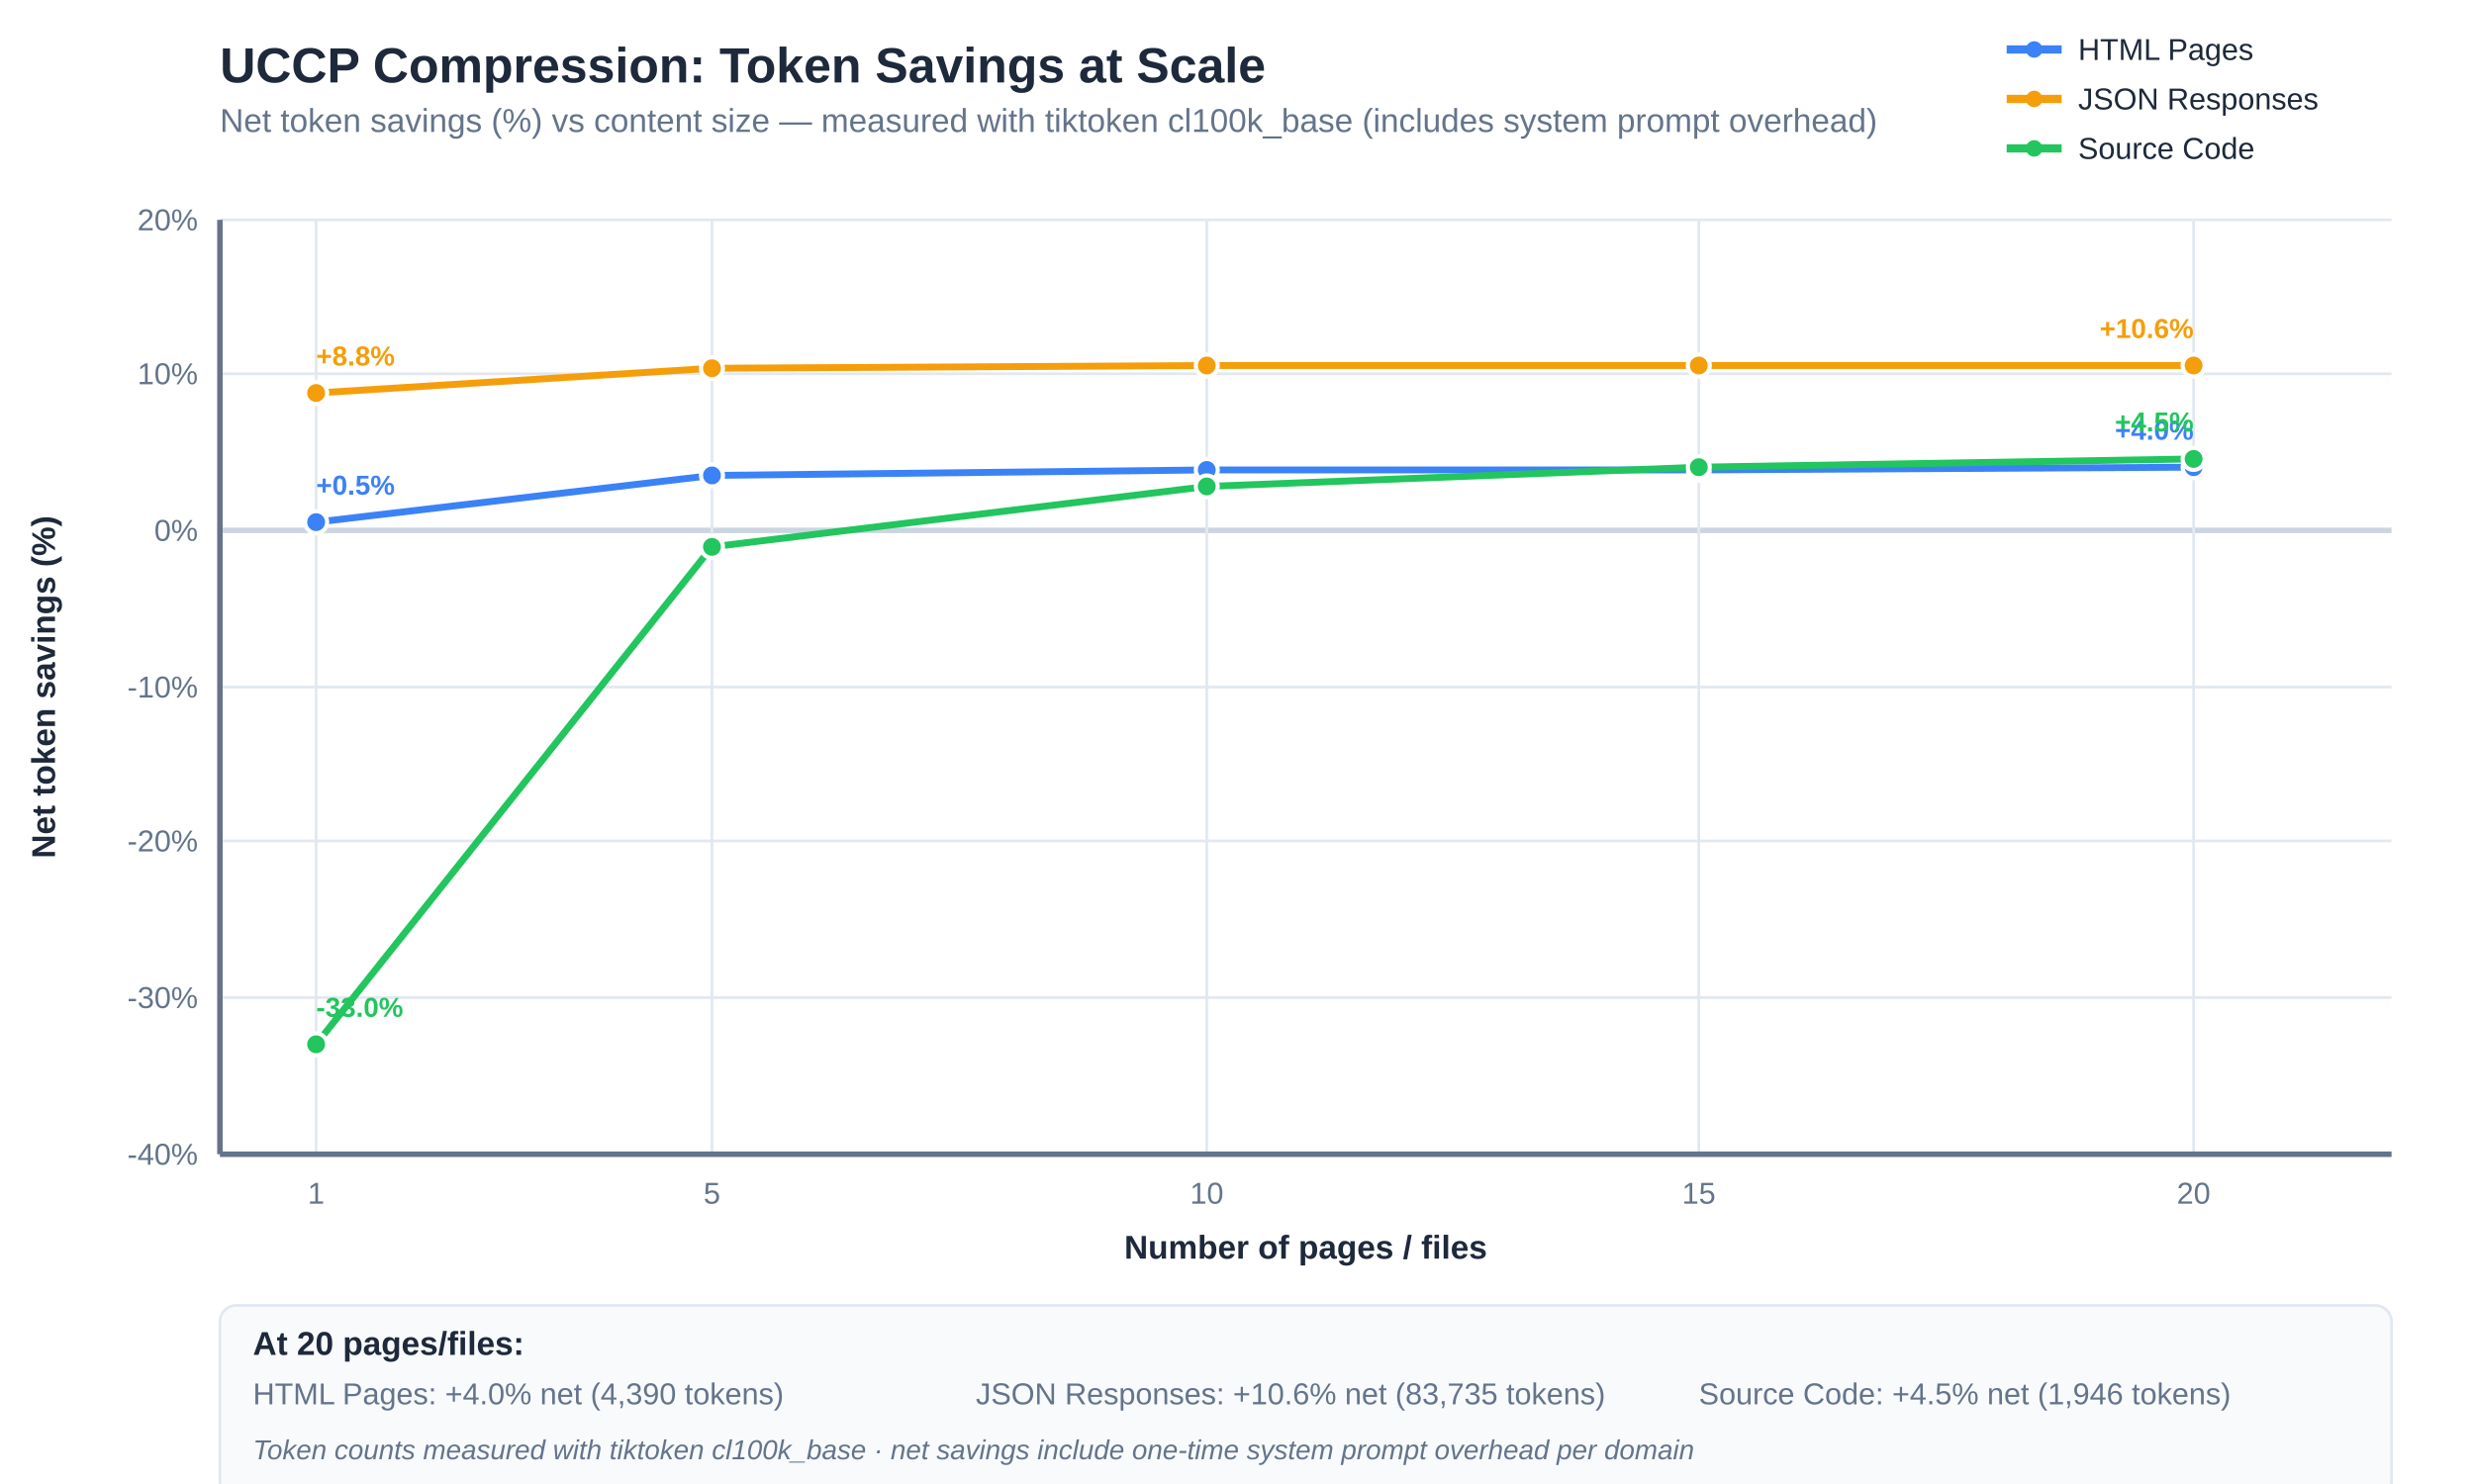
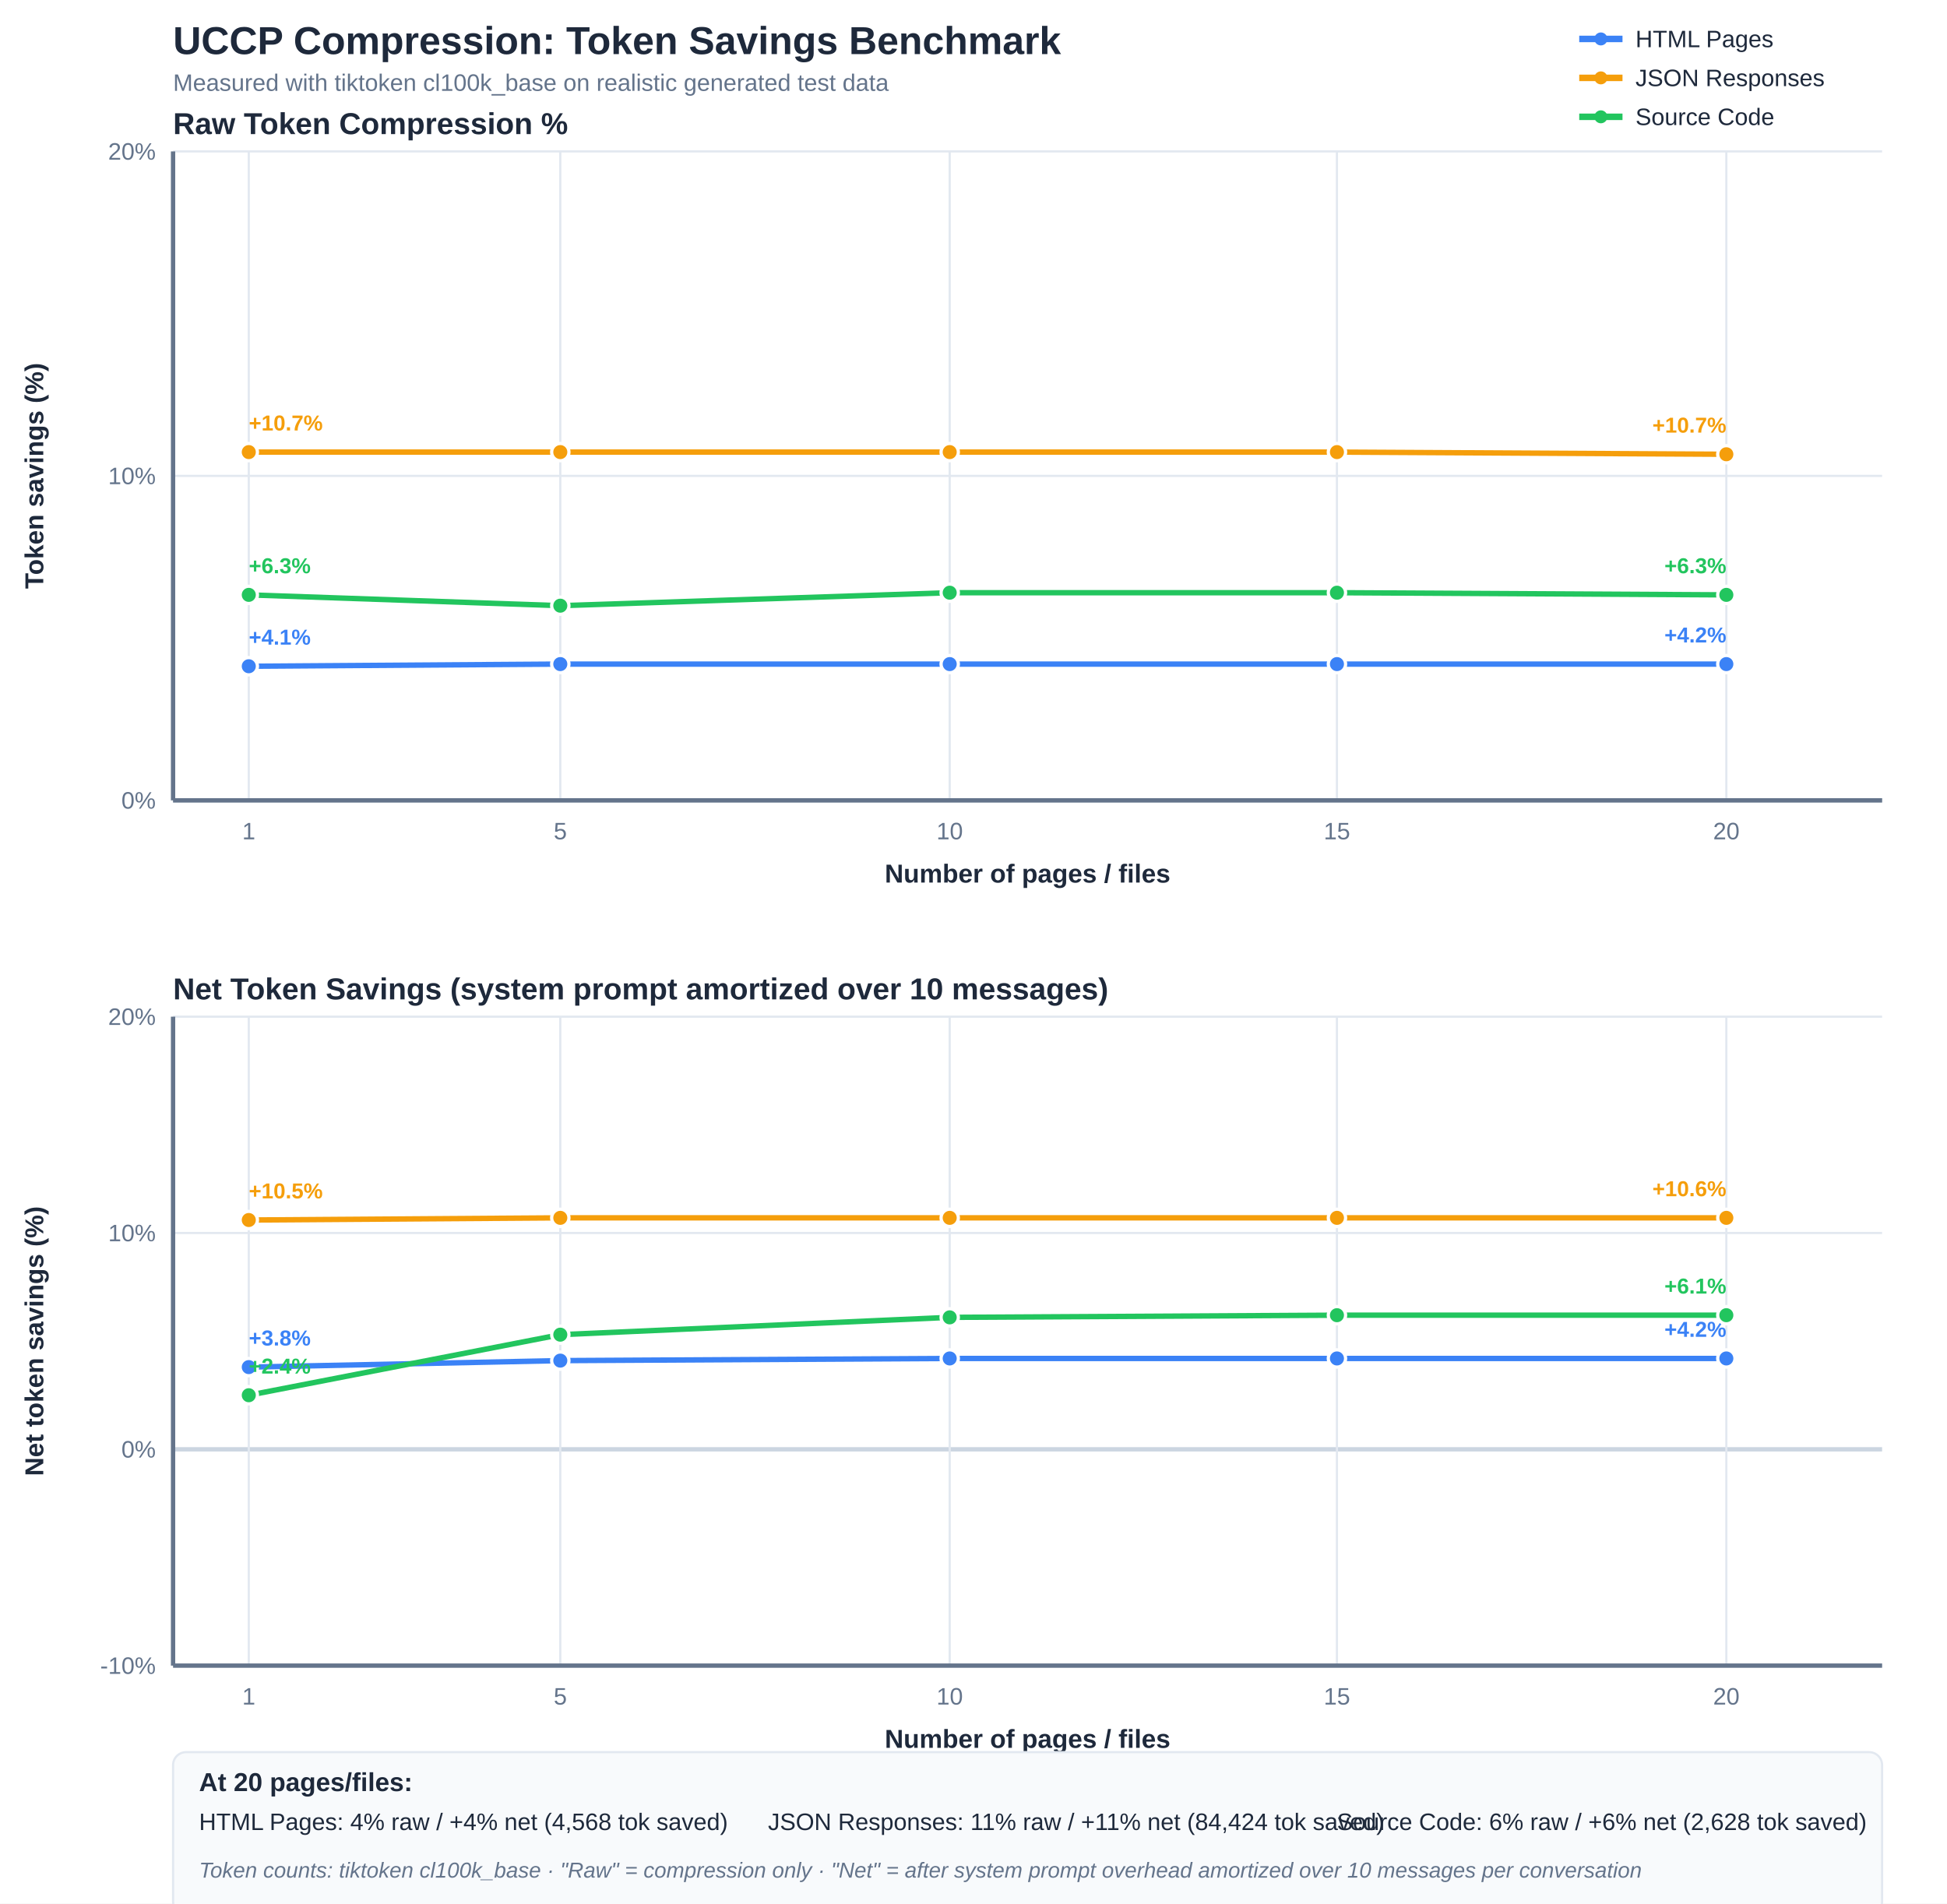
- <svg xmlns="http://www.w3.org/2000/svg" width="900" height="540" viewBox="0 0 900 540">
-   <rect width="900" height="540" fill="#ffffff" />
+ <svg xmlns="http://www.w3.org/2000/svg" width="900" height="880" viewBox="0 0 900 880">
+   <rect width="900" height="880" fill="#ffffff" />
  <style>
    .title { font-family: Arial, Helvetica, sans-serif; font-size: 18px; font-weight: bold; fill: #1e293b; }
-     .subtitle { font-family: Arial, Helvetica, sans-serif; font-size: 12px; fill: #64748b; }
+     .chart-title { font-family: Arial, Helvetica, sans-serif; font-size: 14px; font-weight: bold; fill: #1e293b; }
+     .subtitle { font-family: Arial, Helvetica, sans-serif; font-size: 11px; fill: #64748b; }
    .axis-label { font-family: Arial, Helvetica, sans-serif; font-size: 11px; fill: #64748b; }
    .axis-title { font-family: Arial, Helvetica, sans-serif; font-size: 12px; fill: #1e293b; font-weight: bold; }
    .legend-text { font-family: Arial, Helvetica, sans-serif; font-size: 11px; fill: #1e293b; }
    .note { font-family: Arial, Helvetica, sans-serif; font-size: 10px; fill: #64748b; font-style: italic; }
    .data-label { font-family: Arial, Helvetica, sans-serif; font-size: 10px; font-weight: bold; }
+     .summary-title { font-family: Arial, Helvetica, sans-serif; font-size: 12px; font-weight: bold; fill: #1e293b; }
+     .summary-text { font-family: Arial, Helvetica, sans-serif; font-size: 11px; fill: #1e293b; }
  </style>
-   <text x="80" y="30" class="title">UCCP Compression: Token Savings at Scale</text>
-   <text x="80" y="48" class="subtitle">Net token savings (%) vs content size — measured with tiktoken cl100k_base (includes system prompt overhead)</text>
+   <text x="80" y="25" class="title">UCCP Compression: Token Savings Benchmark</text>
+   <text x="80" y="42" class="subtitle">Measured with tiktoken cl100k_base on realistic generated test data</text>
  <line x1="730" y1="18" x2="750" y2="18" stroke="#3b82f6" stroke-width="3" />
  <circle cx="740" cy="18" r="3" fill="#3b82f6" />
  <text x="756" y="18" class="legend-text" dominant-baseline="central">HTML Pages</text>
  <line x1="730" y1="36" x2="750" y2="36" stroke="#f59e0b" stroke-width="3" />
  <circle cx="740" cy="36" r="3" fill="#f59e0b" />
  <text x="756" y="36" class="legend-text" dominant-baseline="central">JSON Responses</text>
  <line x1="730" y1="54" x2="750" y2="54" stroke="#22c55e" stroke-width="3" />
  <circle cx="740" cy="54" r="3" fill="#22c55e" />
  <text x="756" y="54" class="legend-text" dominant-baseline="central">Source Code</text>
-   <line x1="80" y1="420" x2="870" y2="420" stroke="#e2e8f0" stroke-width="1" />
-   <text x="72" y="420" class="axis-label" text-anchor="end" dominant-baseline="central">-40%</text>
-   <line x1="80" y1="363" x2="870" y2="363" stroke="#e2e8f0" stroke-width="1" />
-   <text x="72" y="363" class="axis-label" text-anchor="end" dominant-baseline="central">-30%</text>
-   <line x1="80" y1="306" x2="870" y2="306" stroke="#e2e8f0" stroke-width="1" />
-   <text x="72" y="306" class="axis-label" text-anchor="end" dominant-baseline="central">-20%</text>
-   <line x1="80" y1="250" x2="870" y2="250" stroke="#e2e8f0" stroke-width="1" />
-   <text x="72" y="250" class="axis-label" text-anchor="end" dominant-baseline="central">-10%</text>
-   <line x1="80" y1="193" x2="870" y2="193" stroke="#cbd5e1" stroke-width="2" />
-   <text x="72" y="193" class="axis-label" text-anchor="end" dominant-baseline="central">0%</text>
-   <line x1="80" y1="136" x2="870" y2="136" stroke="#e2e8f0" stroke-width="1" />
-   <text x="72" y="136" class="axis-label" text-anchor="end" dominant-baseline="central">10%</text>
-   <line x1="80" y1="80" x2="870" y2="80" stroke="#e2e8f0" stroke-width="1" />
-   <text x="72" y="80" class="axis-label" text-anchor="end" dominant-baseline="central">20%</text>
-   <line x1="115" y1="80" x2="115" y2="420" stroke="#e2e8f0" stroke-width="1" />
-   <text x="115" y="438" class="axis-label" text-anchor="middle">1</text>
-   <line x1="259" y1="80" x2="259" y2="420" stroke="#e2e8f0" stroke-width="1" />
-   <text x="259" y="438" class="axis-label" text-anchor="middle">5</text>
-   <line x1="439" y1="80" x2="439" y2="420" stroke="#e2e8f0" stroke-width="1" />
-   <text x="439" y="438" class="axis-label" text-anchor="middle">10</text>
-   <line x1="618" y1="80" x2="618" y2="420" stroke="#e2e8f0" stroke-width="1" />
-   <text x="618" y="438" class="axis-label" text-anchor="middle">15</text>
-   <line x1="798" y1="80" x2="798" y2="420" stroke="#e2e8f0" stroke-width="1" />
-   <text x="798" y="438" class="axis-label" text-anchor="middle">20</text>
-   <text x="475" y="458" class="axis-title" text-anchor="middle">Number of pages / files</text>
-   <text x="20" y="250" class="axis-title" text-anchor="middle" transform="rotate(-90 20 250)">Net token savings (%)</text>
-   <line x1="80" y1="80" x2="80" y2="420" stroke="#64748b" stroke-width="2" />
-   <line x1="80" y1="420" x2="870" y2="420" stroke="#64748b" stroke-width="2" />
-   <polyline points="115,190 259,173 439,171 618,171 798,170" fill="none" stroke="#3b82f6" stroke-width="2.5" stroke-linejoin="round" />
-   <circle cx="115" cy="190" r="4" fill="#3b82f6" stroke="white" stroke-width="1.5" />
-   <text x="115" y="180" class="data-label" fill="#3b82f6" text-anchor="start">+0.5%</text>
-   <circle cx="259" cy="173" r="4" fill="#3b82f6" stroke="white" stroke-width="1.5" />
-   <circle cx="439" cy="171" r="4" fill="#3b82f6" stroke="white" stroke-width="1.5" />
-   <circle cx="618" cy="171" r="4" fill="#3b82f6" stroke="white" stroke-width="1.5" />
-   <circle cx="798" cy="170" r="4" fill="#3b82f6" stroke="white" stroke-width="1.5" />
-   <text x="798" y="160" class="data-label" fill="#3b82f6" text-anchor="end">+4.0%</text>
-   <polyline points="115,143 259,134 439,133 618,133 798,133" fill="none" stroke="#f59e0b" stroke-width="2.5" stroke-linejoin="round" />
-   <circle cx="115" cy="143" r="4" fill="#f59e0b" stroke="white" stroke-width="1.5" />
-   <text x="115" y="133" class="data-label" fill="#f59e0b" text-anchor="start">+8.8%</text>
-   <circle cx="259" cy="134" r="4" fill="#f59e0b" stroke="white" stroke-width="1.5" />
-   <circle cx="439" cy="133" r="4" fill="#f59e0b" stroke="white" stroke-width="1.5" />
-   <circle cx="618" cy="133" r="4" fill="#f59e0b" stroke="white" stroke-width="1.5" />
-   <circle cx="798" cy="133" r="4" fill="#f59e0b" stroke="white" stroke-width="1.5" />
-   <text x="798" y="123" class="data-label" fill="#f59e0b" text-anchor="end">+10.6%</text>
-   <polyline points="115,380 259,199 439,177 618,170 798,167" fill="none" stroke="#22c55e" stroke-width="2.5" stroke-linejoin="round" />
-   <circle cx="115" cy="380" r="4" fill="#22c55e" stroke="white" stroke-width="1.5" />
-   <text x="115" y="370" class="data-label" fill="#22c55e" text-anchor="start">-33.0%</text>
-   <circle cx="259" cy="199" r="4" fill="#22c55e" stroke="white" stroke-width="1.5" />
-   <circle cx="439" cy="177" r="4" fill="#22c55e" stroke="white" stroke-width="1.5" />
-   <circle cx="618" cy="170" r="4" fill="#22c55e" stroke="white" stroke-width="1.5" />
-   <circle cx="798" cy="167" r="4" fill="#22c55e" stroke="white" stroke-width="1.5" />
-   <text x="798" y="157" class="data-label" fill="#22c55e" text-anchor="end">+4.5%</text>
-   <rect x="80" y="475" width="790" height="70" rx="6" fill="#f8fafc" stroke="#e2e8f0" stroke-width="1" />
-   <text x="92" y="493" class="axis-title">At 20 pages/files:</text>
-   <text x="92" y="511" class="axis-label" fill="#3b82f6">HTML Pages: +4.0% net (4,390 tokens)</text>
-   <text x="355" y="511" class="axis-label" fill="#f59e0b">JSON Responses: +10.6% net (83,735 tokens)</text>
-   <text x="618" y="511" class="axis-label" fill="#22c55e">Source Code: +4.5% net (1,946 tokens)</text>
-   <text x="92" y="531" class="note">Token counts measured with tiktoken cl100k_base · net savings include one-time system prompt overhead per domain</text>
+   <text x="80" y="62" class="chart-title">Raw Token Compression %</text>
+   <line x1="80" y1="370" x2="870" y2="370" stroke="#cbd5e1" stroke-width="2" />
+   <text x="72" y="370" class="axis-label" text-anchor="end" dominant-baseline="central">0%</text>
+   <line x1="80" y1="220" x2="870" y2="220" stroke="#e2e8f0" stroke-width="1" />
+   <text x="72" y="220" class="axis-label" text-anchor="end" dominant-baseline="central">10%</text>
+   <line x1="80" y1="70" x2="870" y2="70" stroke="#e2e8f0" stroke-width="1" />
+   <text x="72" y="70" class="axis-label" text-anchor="end" dominant-baseline="central">20%</text>
+   <line x1="115" y1="70" x2="115" y2="370" stroke="#e2e8f0" stroke-width="1" />
+   <text x="115" y="388" class="axis-label" text-anchor="middle">1</text>
+   <line x1="259" y1="70" x2="259" y2="370" stroke="#e2e8f0" stroke-width="1" />
+   <text x="259" y="388" class="axis-label" text-anchor="middle">5</text>
+   <line x1="439" y1="70" x2="439" y2="370" stroke="#e2e8f0" stroke-width="1" />
+   <text x="439" y="388" class="axis-label" text-anchor="middle">10</text>
+   <line x1="618" y1="70" x2="618" y2="370" stroke="#e2e8f0" stroke-width="1" />
+   <text x="618" y="388" class="axis-label" text-anchor="middle">15</text>
+   <line x1="798" y1="70" x2="798" y2="370" stroke="#e2e8f0" stroke-width="1" />
+   <text x="798" y="388" class="axis-label" text-anchor="middle">20</text>
+   <text x="475" y="408" class="axis-title" text-anchor="middle">Number of pages / files</text>
+   <text x="20" y="220" class="axis-title" text-anchor="middle" transform="rotate(-90 20 220)">Token savings (%)</text>
+   <line x1="80" y1="70" x2="80" y2="370" stroke="#64748b" stroke-width="2" />
+   <line x1="80" y1="370" x2="870" y2="370" stroke="#64748b" stroke-width="2" />
+   <polyline points="115,308 259,307 439,307 618,307 798,307" fill="none" stroke="#3b82f6" stroke-width="2.5" stroke-linejoin="round" />
+   <circle cx="115" cy="308" r="4" fill="#3b82f6" stroke="white" stroke-width="1.5" />
+   <text x="115" y="298" class="data-label" fill="#3b82f6" text-anchor="start">+4.1%</text>
+   <circle cx="259" cy="307" r="4" fill="#3b82f6" stroke="white" stroke-width="1.5" />
+   <circle cx="439" cy="307" r="4" fill="#3b82f6" stroke="white" stroke-width="1.5" />
+   <circle cx="618" cy="307" r="4" fill="#3b82f6" stroke="white" stroke-width="1.5" />
+   <circle cx="798" cy="307" r="4" fill="#3b82f6" stroke="white" stroke-width="1.5" />
+   <text x="798" y="297" class="data-label" fill="#3b82f6" text-anchor="end">+4.2%</text>
+   <polyline points="115,209 259,209 439,209 618,209 798,210" fill="none" stroke="#f59e0b" stroke-width="2.5" stroke-linejoin="round" />
+   <circle cx="115" cy="209" r="4" fill="#f59e0b" stroke="white" stroke-width="1.5" />
+   <text x="115" y="199" class="data-label" fill="#f59e0b" text-anchor="start">+10.7%</text>
+   <circle cx="259" cy="209" r="4" fill="#f59e0b" stroke="white" stroke-width="1.5" />
+   <circle cx="439" cy="209" r="4" fill="#f59e0b" stroke="white" stroke-width="1.5" />
+   <circle cx="618" cy="209" r="4" fill="#f59e0b" stroke="white" stroke-width="1.5" />
+   <circle cx="798" cy="210" r="4" fill="#f59e0b" stroke="white" stroke-width="1.5" />
+   <text x="798" y="200" class="data-label" fill="#f59e0b" text-anchor="end">+10.7%</text>
+   <polyline points="115,275 259,280 439,274 618,274 798,275" fill="none" stroke="#22c55e" stroke-width="2.5" stroke-linejoin="round" />
+   <circle cx="115" cy="275" r="4" fill="#22c55e" stroke="white" stroke-width="1.5" />
+   <text x="115" y="265" class="data-label" fill="#22c55e" text-anchor="start">+6.3%</text>
+   <circle cx="259" cy="280" r="4" fill="#22c55e" stroke="white" stroke-width="1.5" />
+   <circle cx="439" cy="274" r="4" fill="#22c55e" stroke="white" stroke-width="1.5" />
+   <circle cx="618" cy="274" r="4" fill="#22c55e" stroke="white" stroke-width="1.5" />
+   <circle cx="798" cy="275" r="4" fill="#22c55e" stroke="white" stroke-width="1.5" />
+   <text x="798" y="265" class="data-label" fill="#22c55e" text-anchor="end">+6.3%</text>
+   <text x="80" y="462" class="chart-title">Net Token Savings (system prompt amortized over 10 messages)</text>
+   <line x1="80" y1="770" x2="870" y2="770" stroke="#e2e8f0" stroke-width="1" />
+   <text x="72" y="770" class="axis-label" text-anchor="end" dominant-baseline="central">-10%</text>
+   <line x1="80" y1="670" x2="870" y2="670" stroke="#cbd5e1" stroke-width="2" />
+   <text x="72" y="670" class="axis-label" text-anchor="end" dominant-baseline="central">0%</text>
+   <line x1="80" y1="570" x2="870" y2="570" stroke="#e2e8f0" stroke-width="1" />
+   <text x="72" y="570" class="axis-label" text-anchor="end" dominant-baseline="central">10%</text>
+   <line x1="80" y1="470" x2="870" y2="470" stroke="#e2e8f0" stroke-width="1" />
+   <text x="72" y="470" class="axis-label" text-anchor="end" dominant-baseline="central">20%</text>
+   <line x1="115" y1="470" x2="115" y2="770" stroke="#e2e8f0" stroke-width="1" />
+   <text x="115" y="788" class="axis-label" text-anchor="middle">1</text>
+   <line x1="259" y1="470" x2="259" y2="770" stroke="#e2e8f0" stroke-width="1" />
+   <text x="259" y="788" class="axis-label" text-anchor="middle">5</text>
+   <line x1="439" y1="470" x2="439" y2="770" stroke="#e2e8f0" stroke-width="1" />
+   <text x="439" y="788" class="axis-label" text-anchor="middle">10</text>
+   <line x1="618" y1="470" x2="618" y2="770" stroke="#e2e8f0" stroke-width="1" />
+   <text x="618" y="788" class="axis-label" text-anchor="middle">15</text>
+   <line x1="798" y1="470" x2="798" y2="770" stroke="#e2e8f0" stroke-width="1" />
+   <text x="798" y="788" class="axis-label" text-anchor="middle">20</text>
+   <text x="475" y="808" class="axis-title" text-anchor="middle">Number of pages / files</text>
+   <text x="20" y="620" class="axis-title" text-anchor="middle" transform="rotate(-90 20 620)">Net token savings (%)</text>
+   <line x1="80" y1="470" x2="80" y2="770" stroke="#64748b" stroke-width="2" />
+   <line x1="80" y1="770" x2="870" y2="770" stroke="#64748b" stroke-width="2" />
+   <polyline points="115,632 259,629 439,628 618,628 798,628" fill="none" stroke="#3b82f6" stroke-width="2.5" stroke-linejoin="round" />
+   <circle cx="115" cy="632" r="4" fill="#3b82f6" stroke="white" stroke-width="1.5" />
+   <text x="115" y="622" class="data-label" fill="#3b82f6" text-anchor="start">+3.8%</text>
+   <circle cx="259" cy="629" r="4" fill="#3b82f6" stroke="white" stroke-width="1.5" />
+   <circle cx="439" cy="628" r="4" fill="#3b82f6" stroke="white" stroke-width="1.5" />
+   <circle cx="618" cy="628" r="4" fill="#3b82f6" stroke="white" stroke-width="1.5" />
+   <circle cx="798" cy="628" r="4" fill="#3b82f6" stroke="white" stroke-width="1.5" />
+   <text x="798" y="618" class="data-label" fill="#3b82f6" text-anchor="end">+4.2%</text>
+   <polyline points="115,564 259,563 439,563 618,563 798,563" fill="none" stroke="#f59e0b" stroke-width="2.5" stroke-linejoin="round" />
+   <circle cx="115" cy="564" r="4" fill="#f59e0b" stroke="white" stroke-width="1.5" />
+   <text x="115" y="554" class="data-label" fill="#f59e0b" text-anchor="start">+10.5%</text>
+   <circle cx="259" cy="563" r="4" fill="#f59e0b" stroke="white" stroke-width="1.5" />
+   <circle cx="439" cy="563" r="4" fill="#f59e0b" stroke="white" stroke-width="1.5" />
+   <circle cx="618" cy="563" r="4" fill="#f59e0b" stroke="white" stroke-width="1.5" />
+   <circle cx="798" cy="563" r="4" fill="#f59e0b" stroke="white" stroke-width="1.5" />
+   <text x="798" y="553" class="data-label" fill="#f59e0b" text-anchor="end">+10.6%</text>
+   <polyline points="115,645 259,617 439,609 618,608 798,608" fill="none" stroke="#22c55e" stroke-width="2.5" stroke-linejoin="round" />
+   <circle cx="115" cy="645" r="4" fill="#22c55e" stroke="white" stroke-width="1.5" />
+   <text x="115" y="635" class="data-label" fill="#22c55e" text-anchor="start">+2.4%</text>
+   <circle cx="259" cy="617" r="4" fill="#22c55e" stroke="white" stroke-width="1.5" />
+   <circle cx="439" cy="609" r="4" fill="#22c55e" stroke="white" stroke-width="1.5" />
+   <circle cx="618" cy="608" r="4" fill="#22c55e" stroke="white" stroke-width="1.5" />
+   <circle cx="798" cy="608" r="4" fill="#22c55e" stroke="white" stroke-width="1.5" />
+   <text x="798" y="598" class="data-label" fill="#22c55e" text-anchor="end">+6.1%</text>
+   <rect x="80" y="810" width="790" height="75" rx="6" fill="#f8fafc" stroke="#e2e8f0" stroke-width="1" />
+   <text x="92" y="828" class="summary-title">At 20 pages/files:</text>
+   <text x="92" y="846" class="summary-text" fill="#3b82f6">HTML Pages: 4% raw / +4% net (4,568 tok saved)</text>
+   <text x="355" y="846" class="summary-text" fill="#f59e0b">JSON Responses: 11% raw / +11% net (84,424 tok saved)</text>
+   <text x="618" y="846" class="summary-text" fill="#22c55e">Source Code: 6% raw / +6% net (2,628 tok saved)</text>
+   <text x="92" y="868" class="note">Token counts: tiktoken cl100k_base · "Raw" = compression only · "Net" = after system prompt overhead amortized over 10 messages per conversation</text>
</svg>
